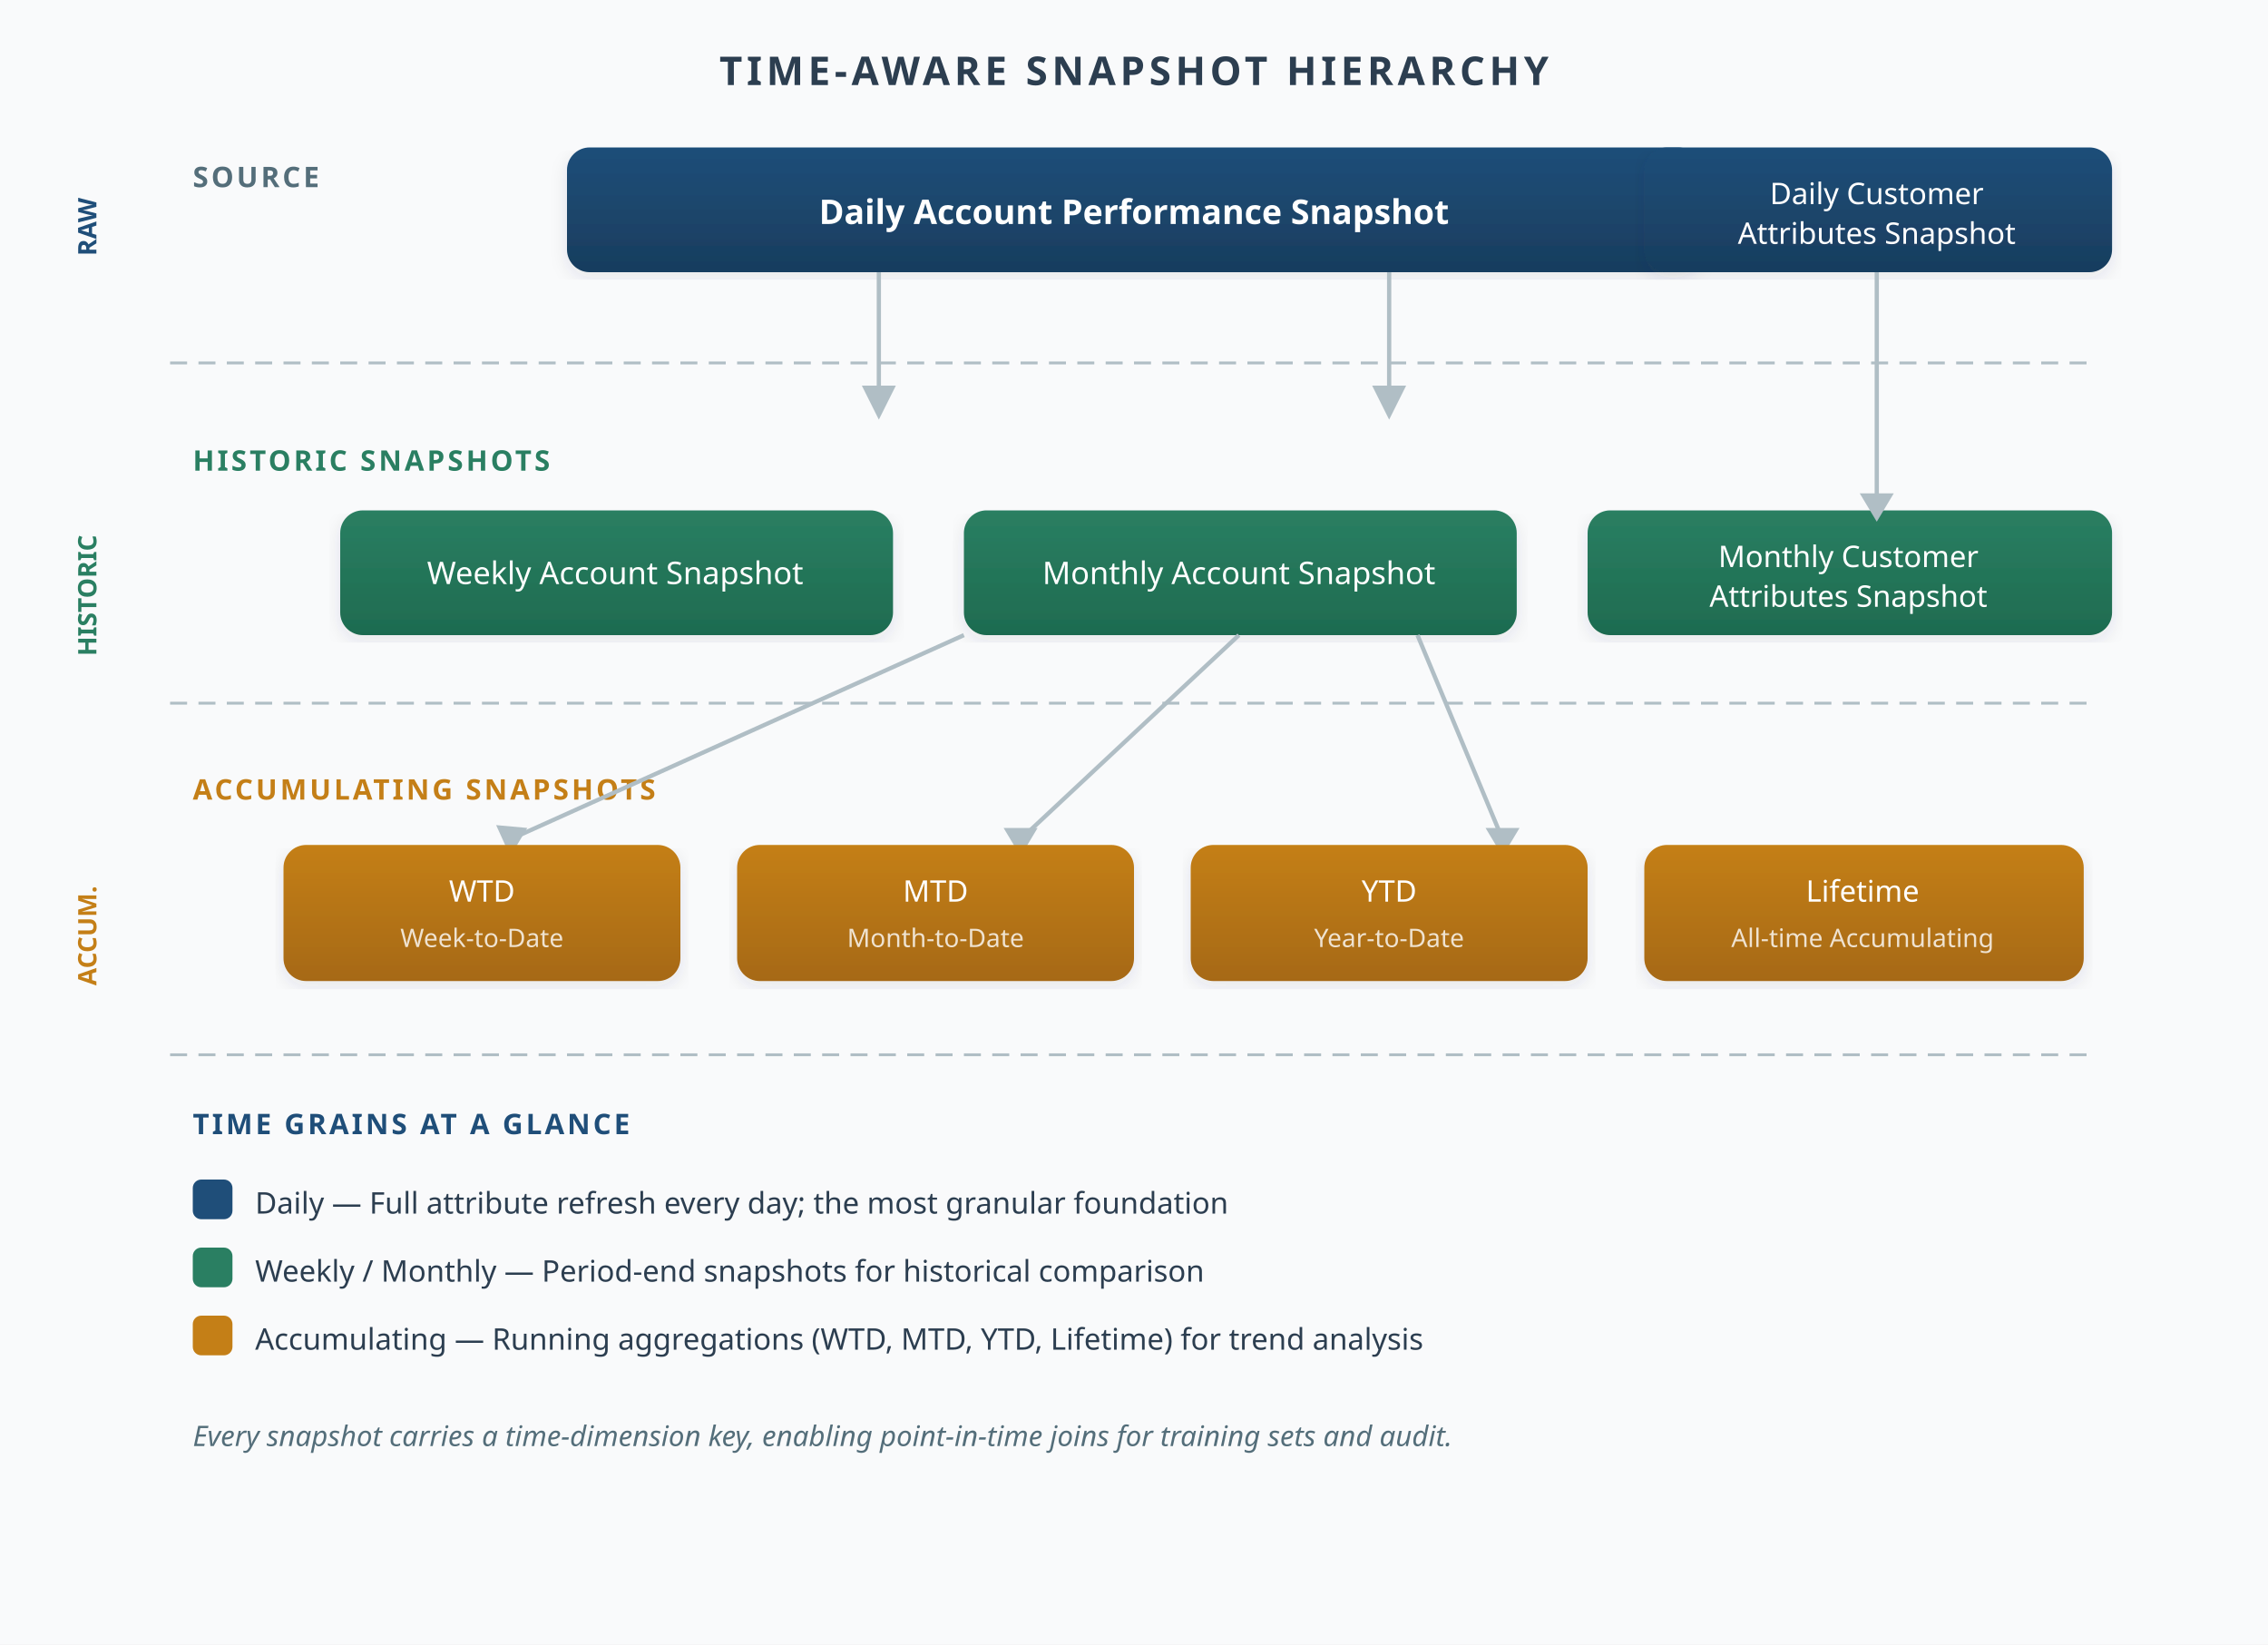
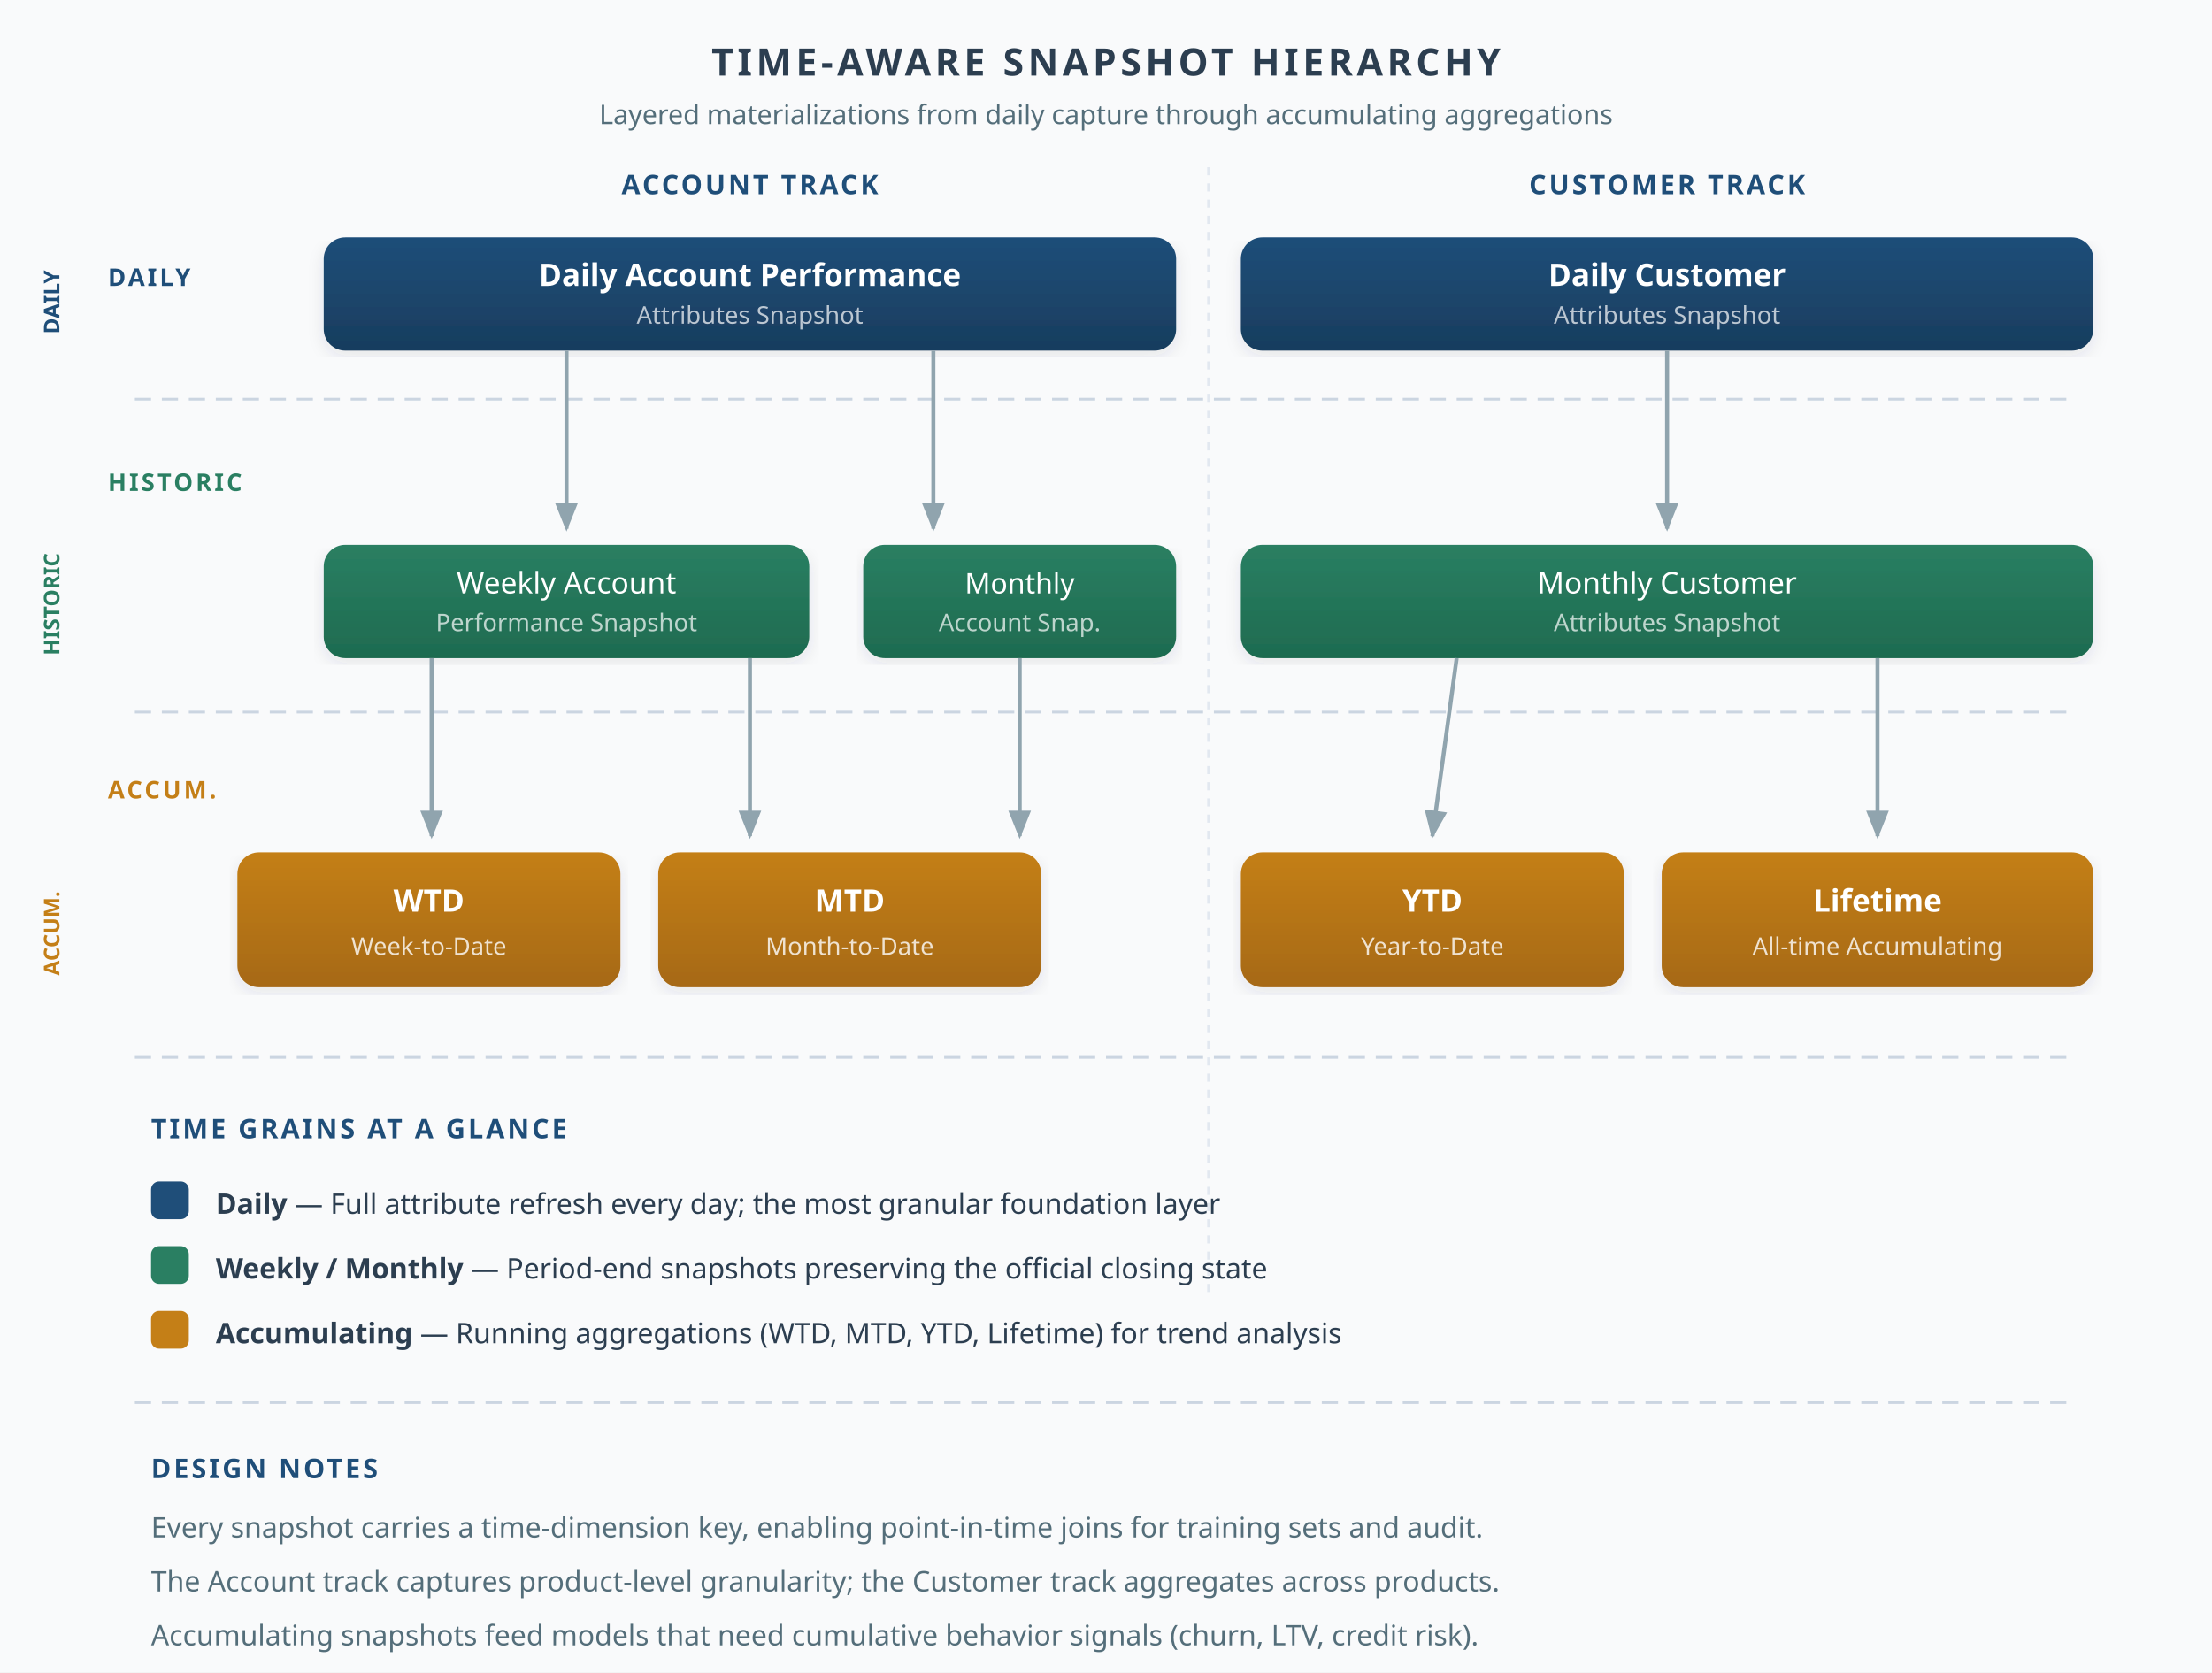
- <svg xmlns="http://www.w3.org/2000/svg" viewBox="0 0 800 580" font-family="'Segoe UI', system-ui, -apple-system, sans-serif">
+ <svg xmlns="http://www.w3.org/2000/svg" viewBox="0 0 820 620" font-family="'Segoe UI', system-ui, -apple-system, sans-serif">
  <defs>
    <linearGradient id="navyGrad" x1="0%" y1="0%" x2="0%" y2="100%">
      <stop offset="0%" style="stop-color:#1F4E79;stop-opacity:1" />
      <stop offset="100%" style="stop-color:#183D5E;stop-opacity:1" />
    </linearGradient>
    <linearGradient id="tealGrad" x1="0%" y1="0%" x2="0%" y2="100%">
      <stop offset="0%" style="stop-color:#2A7F62;stop-opacity:1" />
      <stop offset="100%" style="stop-color:#1E6B50;stop-opacity:1" />
    </linearGradient>
    <linearGradient id="slateGrad" x1="0%" y1="0%" x2="0%" y2="100%">
      <stop offset="0%" style="stop-color:#3D4F5F;stop-opacity:1" />
      <stop offset="100%" style="stop-color:#2C3E50;stop-opacity:1" />
    </linearGradient>
    <linearGradient id="amberGrad" x1="0%" y1="0%" x2="0%" y2="100%">
      <stop offset="0%" style="stop-color:#C47F17;stop-opacity:1" />
      <stop offset="100%" style="stop-color:#A66914;stop-opacity:1" />
    </linearGradient>
    <filter id="ds" x="-2%" y="-2%" width="104%" height="108%">
      <feDropShadow dx="0" dy="2" stdDeviation="3" flood-color="#2C3E50" flood-opacity="0.1" />
    </filter>
+     <marker id="arrowGray" viewBox="0 0 10 10" refX="9" refY="5" markerWidth="7" markerHeight="7" orient="auto-start-reverse">
+       <path d="M 0 1 L 10 5 L 0 9 z" fill="#90A4AE" />
+     </marker>
  </defs>
-   <rect width="800" height="580" fill="#f9fafb" />
-   <text x="400" y="30" text-anchor="middle" fill="#2C3E50" font-size="14" font-weight="700" letter-spacing="1.5">TIME-AWARE SNAPSHOT HIERARCHY</text>
-   <text x="68" y="66" fill="#546E7A" font-size="10" font-weight="600" letter-spacing="1">SOURCE</text>
-   <rect x="200" y="52" width="400" height="44" rx="8" fill="url(#navyGrad)" filter="url(#ds)" />
-   <text x="400" y="79" text-anchor="middle" fill="#fff" font-size="12" font-weight="600">Daily Account Performance Snapshot</text>
-   <line x1="310" y1="96" x2="310" y2="140" stroke="#B0BEC5" stroke-width="1.5" />
-   <polygon points="304,136 310,148 316,136" fill="#B0BEC5" />
-   <line x1="490" y1="96" x2="490" y2="140" stroke="#B0BEC5" stroke-width="1.5" />
-   <polygon points="484,136 490,148 496,136" fill="#B0BEC5" />
-   <rect x="580" y="52" width="165" height="44" rx="8" fill="url(#navyGrad)" filter="url(#ds)" />
-   <text x="662" y="72" text-anchor="middle" fill="#fff" font-size="10.5" font-weight="500">Daily Customer</text>
-   <text x="662" y="86" text-anchor="middle" fill="#fff" font-size="10.5" font-weight="500">Attributes Snapshot</text>
-   <line x1="60" y1="128" x2="740" y2="128" stroke="#B0BEC5" stroke-width="1" stroke-dasharray="6,4" />
-   <text x="68" y="166" fill="#2A7F62" font-size="10" font-weight="600" letter-spacing="1">HISTORIC SNAPSHOTS</text>
-   <rect x="120" y="180" width="195" height="44" rx="8" fill="url(#tealGrad)" filter="url(#ds)" />
-   <text x="217" y="206" text-anchor="middle" fill="#fff" font-size="11" font-weight="500">Weekly Account Snapshot</text>
-   <rect x="340" y="180" width="195" height="44" rx="8" fill="url(#tealGrad)" filter="url(#ds)" />
-   <text x="437" y="206" text-anchor="middle" fill="#fff" font-size="11" font-weight="500">Monthly Account Snapshot</text>
-   <rect x="560" y="180" width="185" height="44" rx="8" fill="url(#tealGrad)" filter="url(#ds)" />
-   <text x="652" y="200" text-anchor="middle" fill="#fff" font-size="10.5" font-weight="500">Monthly Customer</text>
-   <text x="652" y="214" text-anchor="middle" fill="#fff" font-size="10.5" font-weight="500">Attributes Snapshot</text>
-   <line x1="662" y1="96" x2="662" y2="178" stroke="#B0BEC5" stroke-width="1.5" />
-   <polygon points="656,174 662,184 668,174" fill="#B0BEC5" />
-   <line x1="60" y1="248" x2="740" y2="248" stroke="#B0BEC5" stroke-width="1" stroke-dasharray="6,4" />
-   <text x="68" y="282" fill="#C47F17" font-size="10" font-weight="600" letter-spacing="1">ACCUMULATING SNAPSHOTS</text>
-   <line x1="340" y1="224" x2="180" y2="296" stroke="#B0BEC5" stroke-width="1.5" />
-   <polygon points="175,291 180,302 186,292" fill="#B0BEC5" />
-   <line x1="437" y1="224" x2="360" y2="296" stroke="#B0BEC5" stroke-width="1.5" />
-   <polygon points="354,292 360,302 366,292" fill="#B0BEC5" />
-   <line x1="500" y1="224" x2="530" y2="296" stroke="#B0BEC5" stroke-width="1.5" />
-   <polygon points="524,292 530,302 536,292" fill="#B0BEC5" />
-   <rect x="100" y="298" width="140" height="48" rx="8" fill="url(#amberGrad)" filter="url(#ds)" />
-   <text x="170" y="318" text-anchor="middle" fill="#fff" font-size="10.5" font-weight="500">WTD</text>
-   <text x="170" y="334" text-anchor="middle" fill="#fff" font-size="9" opacity="0.8">Week-to-Date</text>
-   <rect x="260" y="298" width="140" height="48" rx="8" fill="url(#amberGrad)" filter="url(#ds)" />
-   <text x="330" y="318" text-anchor="middle" fill="#fff" font-size="10.5" font-weight="500">MTD</text>
-   <text x="330" y="334" text-anchor="middle" fill="#fff" font-size="9" opacity="0.8">Month-to-Date</text>
-   <rect x="420" y="298" width="140" height="48" rx="8" fill="url(#amberGrad)" filter="url(#ds)" />
-   <text x="490" y="318" text-anchor="middle" fill="#fff" font-size="10.5" font-weight="500">YTD</text>
-   <text x="490" y="334" text-anchor="middle" fill="#fff" font-size="9" opacity="0.8">Year-to-Date</text>
-   <rect x="580" y="298" width="155" height="48" rx="8" fill="url(#amberGrad)" filter="url(#ds)" />
-   <text x="657" y="318" text-anchor="middle" fill="#fff" font-size="10.5" font-weight="500">Lifetime</text>
-   <text x="657" y="334" text-anchor="middle" fill="#fff" font-size="9" opacity="0.8">All-time Accumulating</text>
-   <line x1="60" y1="372" x2="740" y2="372" stroke="#B0BEC5" stroke-width="1" stroke-dasharray="6,4" />
-   <text x="68" y="400" fill="#1F4E79" font-size="10" font-weight="600" letter-spacing="1">TIME GRAINS AT A GLANCE</text>
-   <rect x="68" y="416" width="14" height="14" rx="3" fill="#1F4E79" />
-   <text x="90" y="428" fill="#2C3E50" font-size="10.5">Daily — Full attribute refresh every day; the most granular foundation</text>
-   <rect x="68" y="440" width="14" height="14" rx="3" fill="#2A7F62" />
-   <text x="90" y="452" fill="#2C3E50" font-size="10.5">Weekly / Monthly — Period-end snapshots for historical comparison</text>
-   <rect x="68" y="464" width="14" height="14" rx="3" fill="#C47F17" />
-   <text x="90" y="476" fill="#2C3E50" font-size="10.5">Accumulating — Running aggregations (WTD, MTD, YTD, Lifetime) for trend analysis</text>
-   <text x="68" y="510" fill="#546E7A" font-size="10" font-style="italic">Every snapshot carries a time-dimension key, enabling point-in-time joins for training sets and audit.</text>
-   <text x="34" y="80" text-anchor="middle" fill="#1F4E79" font-size="9" font-weight="600" transform="rotate(-90, 34, 80)">RAW</text>
-   <text x="34" y="210" text-anchor="middle" fill="#2A7F62" font-size="9" font-weight="600" transform="rotate(-90, 34, 210)">HISTORIC</text>
-   <text x="34" y="330" text-anchor="middle" fill="#C47F17" font-size="9" font-weight="600" transform="rotate(-90, 34, 330)">ACCUM.</text>
+   <rect width="820" height="620" fill="#f9fafb" />
+   <text x="410" y="28" text-anchor="middle" fill="#2C3E50" font-size="14" font-weight="700" letter-spacing="1.5">TIME-AWARE SNAPSHOT HIERARCHY</text>
+   <text x="410" y="46" text-anchor="middle" fill="#546E7A" font-size="10">Layered materializations from daily capture through accumulating aggregations</text>
+   <text x="278" y="72" text-anchor="middle" fill="#1F4E79" font-size="10" font-weight="700" letter-spacing="1">ACCOUNT TRACK</text>
+   <text x="618" y="72" text-anchor="middle" fill="#1F4E79" font-size="10" font-weight="700" letter-spacing="1">CUSTOMER TRACK</text>
+   <line x1="448" y1="62" x2="448" y2="480" stroke="#E2E8F0" stroke-width="1" stroke-dasharray="3,3" />
+   <text x="40" y="106" fill="#1F4E79" font-size="9" font-weight="600" letter-spacing="1">DAILY</text>
+   <rect x="120" y="88" width="316" height="42" rx="8" fill="url(#navyGrad)" filter="url(#ds)" />
+   <text x="278" y="106" text-anchor="middle" fill="#fff" font-size="11.5" font-weight="600">Daily Account Performance</text>
+   <text x="278" y="120" text-anchor="middle" fill="#fff" font-size="9" opacity="0.7">Attributes Snapshot</text>
+   <rect x="460" y="88" width="316" height="42" rx="8" fill="url(#navyGrad)" filter="url(#ds)" />
+   <text x="618" y="106" text-anchor="middle" fill="#fff" font-size="11.5" font-weight="600">Daily Customer</text>
+   <text x="618" y="120" text-anchor="middle" fill="#fff" font-size="9" opacity="0.7">Attributes Snapshot</text>
+   <line x1="50" y1="148" x2="770" y2="148" stroke="#CBD5E1" stroke-width="1" stroke-dasharray="6,4" />
+   <text x="40" y="182" fill="#2A7F62" font-size="9" font-weight="600" letter-spacing="1">HISTORIC</text>
+   <line x1="210" y1="130" x2="210" y2="196" stroke="#90A4AE" stroke-width="1.5" marker-end="url(#arrowGray)" />
+   <line x1="346" y1="130" x2="346" y2="196" stroke="#90A4AE" stroke-width="1.5" marker-end="url(#arrowGray)" />
+   <line x1="618" y1="130" x2="618" y2="196" stroke="#90A4AE" stroke-width="1.5" marker-end="url(#arrowGray)" />
+   <rect x="120" y="202" width="180" height="42" rx="8" fill="url(#tealGrad)" filter="url(#ds)" />
+   <text x="210" y="220" text-anchor="middle" fill="#fff" font-size="11" font-weight="500">Weekly Account</text>
+   <text x="210" y="234" text-anchor="middle" fill="#fff" font-size="9" opacity="0.7">Performance Snapshot</text>
+   <rect x="320" y="202" width="116" height="42" rx="8" fill="url(#tealGrad)" filter="url(#ds)" />
+   <text x="378" y="220" text-anchor="middle" fill="#fff" font-size="10.5" font-weight="500">Monthly</text>
+   <text x="378" y="234" text-anchor="middle" fill="#fff" font-size="9" opacity="0.7">Account Snap.</text>
+   <rect x="460" y="202" width="316" height="42" rx="8" fill="url(#tealGrad)" filter="url(#ds)" />
+   <text x="618" y="220" text-anchor="middle" fill="#fff" font-size="11" font-weight="500">Monthly Customer</text>
+   <text x="618" y="234" text-anchor="middle" fill="#fff" font-size="9" opacity="0.7">Attributes Snapshot</text>
+   <line x1="50" y1="264" x2="770" y2="264" stroke="#CBD5E1" stroke-width="1" stroke-dasharray="6,4" />
+   <text x="40" y="296" fill="#C47F17" font-size="9" font-weight="600" letter-spacing="1">ACCUM.</text>
+   <line x1="160" y1="244" x2="160" y2="310" stroke="#90A4AE" stroke-width="1.5" marker-end="url(#arrowGray)" />
+   <line x1="278" y1="244" x2="278" y2="310" stroke="#90A4AE" stroke-width="1.5" marker-end="url(#arrowGray)" />
+   <line x1="378" y1="244" x2="378" y2="310" stroke="#90A4AE" stroke-width="1.5" marker-end="url(#arrowGray)" />
+   <rect x="88" y="316" width="142" height="50" rx="8" fill="url(#amberGrad)" filter="url(#ds)" />
+   <text x="159" y="338" text-anchor="middle" fill="#fff" font-size="11.5" font-weight="600">WTD</text>
+   <text x="159" y="354" text-anchor="middle" fill="#fff" font-size="9" opacity="0.8">Week-to-Date</text>
+   <rect x="244" y="316" width="142" height="50" rx="8" fill="url(#amberGrad)" filter="url(#ds)" />
+   <text x="315" y="338" text-anchor="middle" fill="#fff" font-size="11.5" font-weight="600">MTD</text>
+   <text x="315" y="354" text-anchor="middle" fill="#fff" font-size="9" opacity="0.8">Month-to-Date</text>
+   <rect x="460" y="316" width="142" height="50" rx="8" fill="url(#amberGrad)" filter="url(#ds)" />
+   <text x="531" y="338" text-anchor="middle" fill="#fff" font-size="11.5" font-weight="600">YTD</text>
+   <text x="531" y="354" text-anchor="middle" fill="#fff" font-size="9" opacity="0.8">Year-to-Date</text>
+   <rect x="616" y="316" width="160" height="50" rx="8" fill="url(#amberGrad)" filter="url(#ds)" />
+   <text x="696" y="338" text-anchor="middle" fill="#fff" font-size="11.5" font-weight="600">Lifetime</text>
+   <text x="696" y="354" text-anchor="middle" fill="#fff" font-size="9" opacity="0.8">All-time Accumulating</text>
+   <line x1="540" y1="244" x2="531" y2="310" stroke="#90A4AE" stroke-width="1.5" marker-end="url(#arrowGray)" />
+   <line x1="696" y1="244" x2="696" y2="310" stroke="#90A4AE" stroke-width="1.5" marker-end="url(#arrowGray)" />
+   <line x1="50" y1="392" x2="770" y2="392" stroke="#CBD5E1" stroke-width="1" stroke-dasharray="6,4" />
+   <text x="56" y="422" fill="#1F4E79" font-size="10" font-weight="600" letter-spacing="1">TIME GRAINS AT A GLANCE</text>
+   <rect x="56" y="438" width="14" height="14" rx="3" fill="#1F4E79" />
+   <text x="80" y="450" fill="#2C3E50" font-size="10.5">
+     <tspan font-weight="600">Daily</tspan> — Full attribute refresh every day; the most granular foundation layer</text>
+   <rect x="56" y="462" width="14" height="14" rx="3" fill="#2A7F62" />
+   <text x="80" y="474" fill="#2C3E50" font-size="10.5">
+     <tspan font-weight="600">Weekly / Monthly</tspan> — Period-end snapshots preserving the official closing state</text>
+   <rect x="56" y="486" width="14" height="14" rx="3" fill="#C47F17" />
+   <text x="80" y="498" fill="#2C3E50" font-size="10.5">
+     <tspan font-weight="600">Accumulating</tspan> — Running aggregations (WTD, MTD, YTD, Lifetime) for trend analysis</text>
+   <line x1="50" y1="520" x2="770" y2="520" stroke="#CBD5E1" stroke-width="1" stroke-dasharray="6,4" />
+   <text x="56" y="548" fill="#1F4E79" font-size="10" font-weight="600" letter-spacing="1">DESIGN NOTES</text>
+   <text x="56" y="570" fill="#546E7A" font-size="10.5">Every snapshot carries a time-dimension key, enabling point-in-time joins for training sets and audit.</text>
+   <text x="56" y="590" fill="#546E7A" font-size="10.5">The Account track captures product-level granularity; the Customer track aggregates across products.</text>
+   <text x="56" y="610" fill="#546E7A" font-size="10.5">Accumulating snapshots feed models that need cumulative behavior signals (churn, LTV, credit risk).</text>
+   <text x="22" y="112" text-anchor="middle" fill="#1F4E79" font-size="8" font-weight="600" transform="rotate(-90, 22, 112)">DAILY</text>
+   <text x="22" y="224" text-anchor="middle" fill="#2A7F62" font-size="8" font-weight="600" transform="rotate(-90, 22, 224)">HISTORIC</text>
+   <text x="22" y="346" text-anchor="middle" fill="#C47F17" font-size="8" font-weight="600" transform="rotate(-90, 22, 346)">ACCUM.</text>
</svg>
